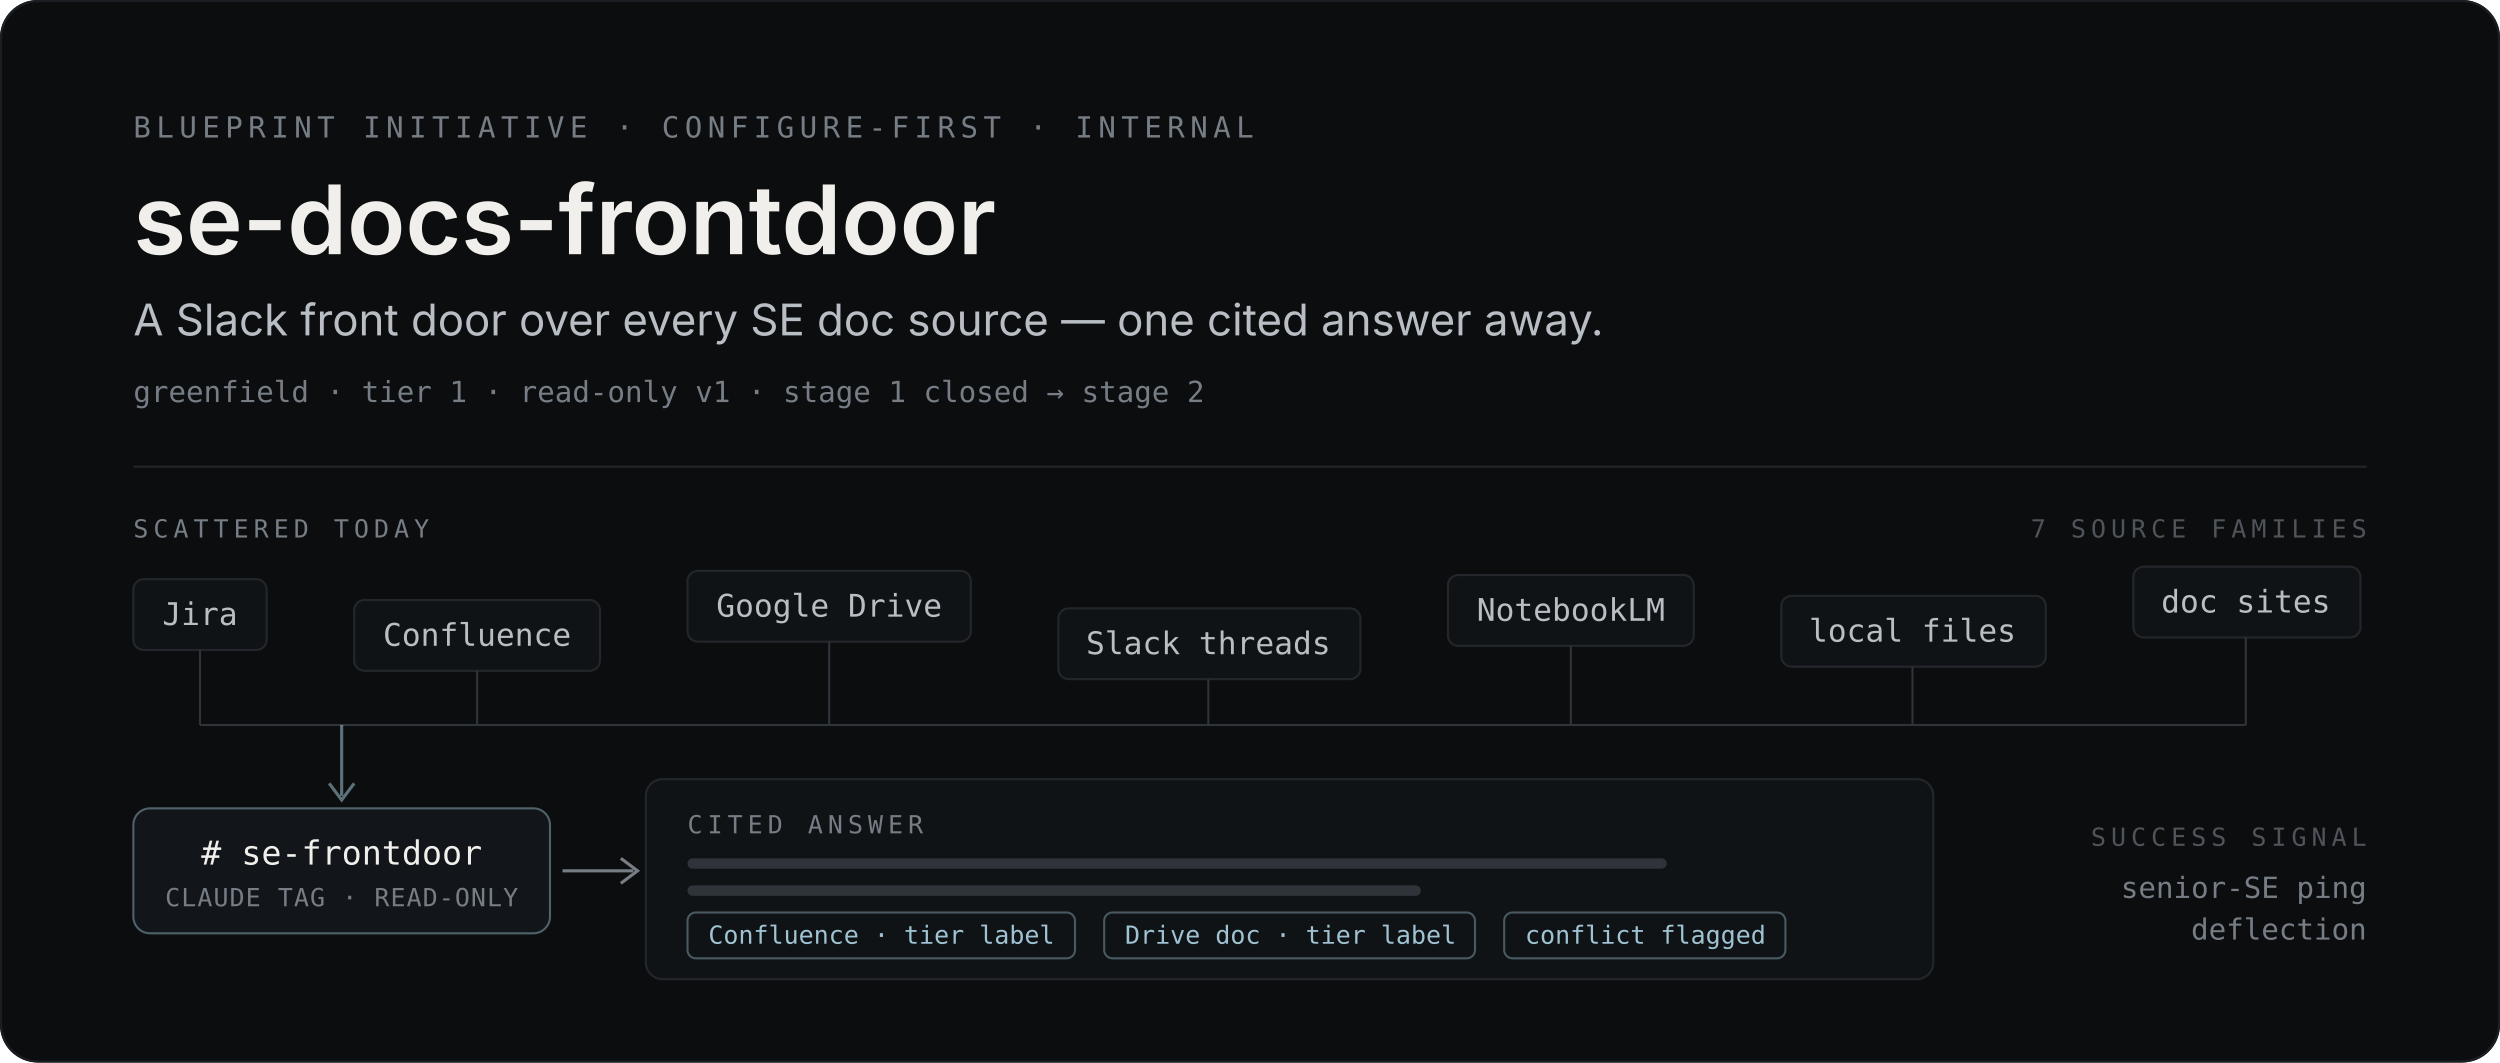
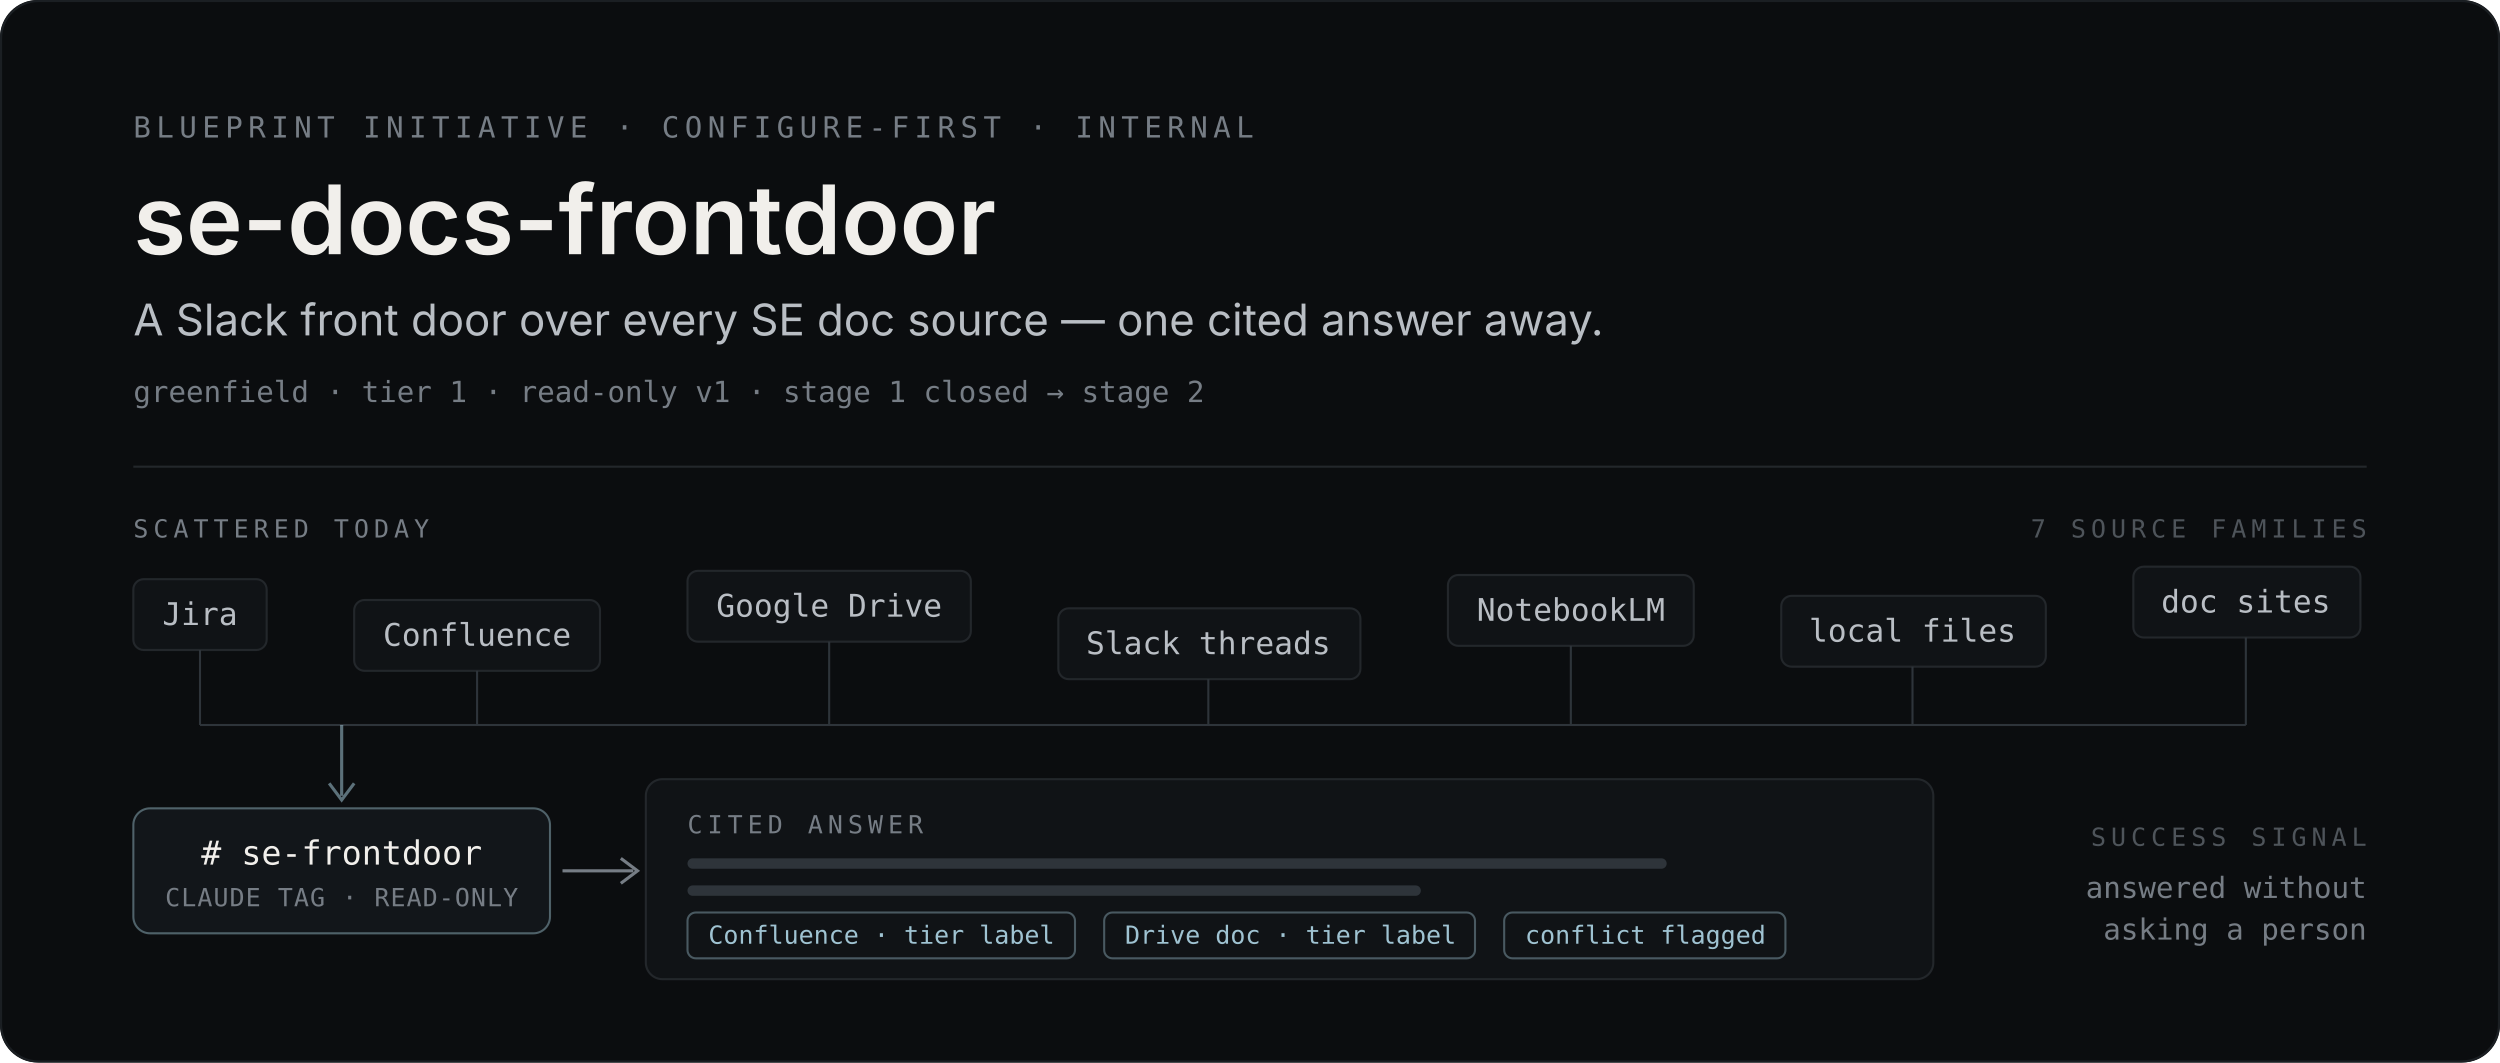
<svg xmlns="http://www.w3.org/2000/svg" width="1200" height="510" viewBox="0 0 1200 510" role="img" aria-labelledby="hero-title hero-desc">
  <rect width="1200" height="510" rx="18" fill="#0B0D0F" />
  <rect x="0.5" y="0.5" width="1199" height="509" rx="18" fill="none" stroke="#1B1F23" />
  <g id="title-block">
    <text x="64" y="66" font-family="ui-monospace, SFMono-Regular, Menlo, monospace" font-size="14" letter-spacing="2.6" fill="#767D85">BLUEPRINT INITIATIVE · CONFIGURE-FIRST · INTERNAL</text>
    <text x="64" y="122" font-family="-apple-system, BlinkMacSystemFont, 'Segoe UI', sans-serif" font-size="46" font-weight="640" fill="#F1EFEB">se-docs-frontdoor</text>
    <text x="64" y="161" font-family="-apple-system, BlinkMacSystemFont, 'Segoe UI', sans-serif" font-size="21" fill="#B9BEC4">A Slack front door over every SE doc source — one cited answer away.</text>
    <text x="64" y="193" font-family="ui-monospace, SFMono-Regular, Menlo, monospace" font-size="14" fill="#767D85">greenfield · tier 1 · read-only v1 · stage 1 closed → stage 2</text>
  </g>
  <line x1="64" y1="224" x2="1136" y2="224" stroke="#23272B" />
  <g id="sources">
    <text x="64" y="258" font-family="ui-monospace, SFMono-Regular, Menlo, monospace" font-size="12" letter-spacing="2.4" fill="#767D85">SCATTERED TODAY</text>
    <text x="1136" y="258" text-anchor="end" font-family="ui-monospace, SFMono-Regular, Menlo, monospace" font-size="12" letter-spacing="2.4" fill="#4E545A">7 SOURCE FAMILIES</text>
    <g font-family="ui-monospace, SFMono-Regular, Menlo, monospace" font-size="15" fill="#B9BEC4">
      <rect x="64" y="278" width="64" height="34" rx="5" fill="#101316" stroke="#23272B" />
      <text x="96" y="300" text-anchor="middle">Jira</text>
      <rect x="170" y="288" width="118" height="34" rx="5" fill="#101316" stroke="#23272B" />
      <text x="229" y="310" text-anchor="middle">Confluence</text>
      <rect x="330" y="274" width="136" height="34" rx="5" fill="#101316" stroke="#23272B" />
      <text x="398" y="296" text-anchor="middle">Google Drive</text>
      <rect x="508" y="292" width="145" height="34" rx="5" fill="#101316" stroke="#23272B" />
      <text x="580" y="314" text-anchor="middle">Slack threads</text>
      <rect x="695" y="276" width="118" height="34" rx="5" fill="#101316" stroke="#23272B" />
      <text x="754" y="298" text-anchor="middle">NotebookLM</text>
      <rect x="855" y="286" width="127" height="34" rx="5" fill="#101316" stroke="#23272B" />
      <text x="918" y="308" text-anchor="middle">local files</text>
      <rect x="1024" y="272" width="109" height="34" rx="5" fill="#101316" stroke="#23272B" />
      <text x="1078" y="294" text-anchor="middle">doc sites</text>
    </g>
    <g stroke="#2E343A" stroke-width="1">
      <line x1="96" y1="312" x2="96" y2="348" />
      <line x1="229" y1="322" x2="229" y2="348" />
      <line x1="398" y1="308" x2="398" y2="348" />
      <line x1="580" y1="326" x2="580" y2="348" />
      <line x1="754" y1="310" x2="754" y2="348" />
      <line x1="918" y1="320" x2="918" y2="348" />
      <line x1="1078" y1="306" x2="1078" y2="348" />
      <line x1="96" y1="348" x2="1078" y2="348" />
    </g>
  </g>
  <g id="front-door">
    <path d="M164 348 L164 382" stroke="#9FC3D2" stroke-width="1.5" opacity="0.55" />
    <path d="M158 376 L164 384 L170 376" fill="none" stroke="#9FC3D2" stroke-width="1.5" opacity="0.55" />
    <rect x="64" y="388" width="200" height="60" rx="8" fill="#12161A" stroke="#9FC3D2" stroke-opacity="0.45" />
    <text x="164" y="415" text-anchor="middle" font-family="ui-monospace, SFMono-Regular, Menlo, monospace" font-size="16" fill="#F1EFEB"># se-frontdoor</text>
    <text x="164" y="435" text-anchor="middle" font-family="ui-monospace, SFMono-Regular, Menlo, monospace" font-size="12" letter-spacing="0.5" fill="#767D85">CLAUDE TAG · READ-ONLY</text>
    <path d="M270 418 L304 418" stroke="#767D85" stroke-width="1.5" />
    <path d="M298 412 L306 418 L298 424" fill="none" stroke="#767D85" stroke-width="1.5" />
  </g>
  <g id="cited-answer">
    <rect x="310" y="374" width="618" height="96" rx="8" fill="#101316" stroke="#23272B" />
    <text x="330" y="400" font-family="ui-monospace, SFMono-Regular, Menlo, monospace" font-size="12" letter-spacing="2.4" fill="#767D85">CITED ANSWER</text>
    <rect x="330" y="412" width="470" height="5" rx="2.5" fill="#2E343A" />
    <rect x="330" y="425" width="352" height="5" rx="2.5" fill="#2E343A" />
    <g font-family="ui-monospace, SFMono-Regular, Menlo, monospace" font-size="12" fill="#9FC3D2">
      <rect x="330" y="438" width="186" height="22" rx="4" fill="none" stroke="#9FC3D2" stroke-opacity="0.4" />
      <text x="340" y="453">Confluence · tier label</text>
      <rect x="530" y="438" width="178" height="22" rx="4" fill="none" stroke="#9FC3D2" stroke-opacity="0.4" />
      <text x="540" y="453">Drive doc · tier label</text>
      <rect x="722" y="438" width="135" height="22" rx="4" fill="none" stroke="#9FC3D2" stroke-opacity="0.4" />
      <text x="732" y="453">conflict flagged</text>
    </g>
  </g>
  <g id="success-signal" text-anchor="end">
    <text x="1136" y="406" font-family="ui-monospace, SFMono-Regular, Menlo, monospace" font-size="12" letter-spacing="2.4" fill="#4E545A">SUCCESS SIGNAL</text>
-     <text x="1136" y="431" font-family="ui-monospace, SFMono-Regular, Menlo, monospace" font-size="14" fill="#767D85">senior-SE ping</text>
-     <text x="1136" y="451" font-family="ui-monospace, SFMono-Regular, Menlo, monospace" font-size="14" fill="#767D85">deflection</text>
+     <text x="1136" y="431" font-family="ui-monospace, SFMono-Regular, Menlo, monospace" font-size="14" fill="#767D85">answered without</text>
+     <text x="1136" y="451" font-family="ui-monospace, SFMono-Regular, Menlo, monospace" font-size="14" fill="#767D85">asking a person</text>
  </g>
</svg>
